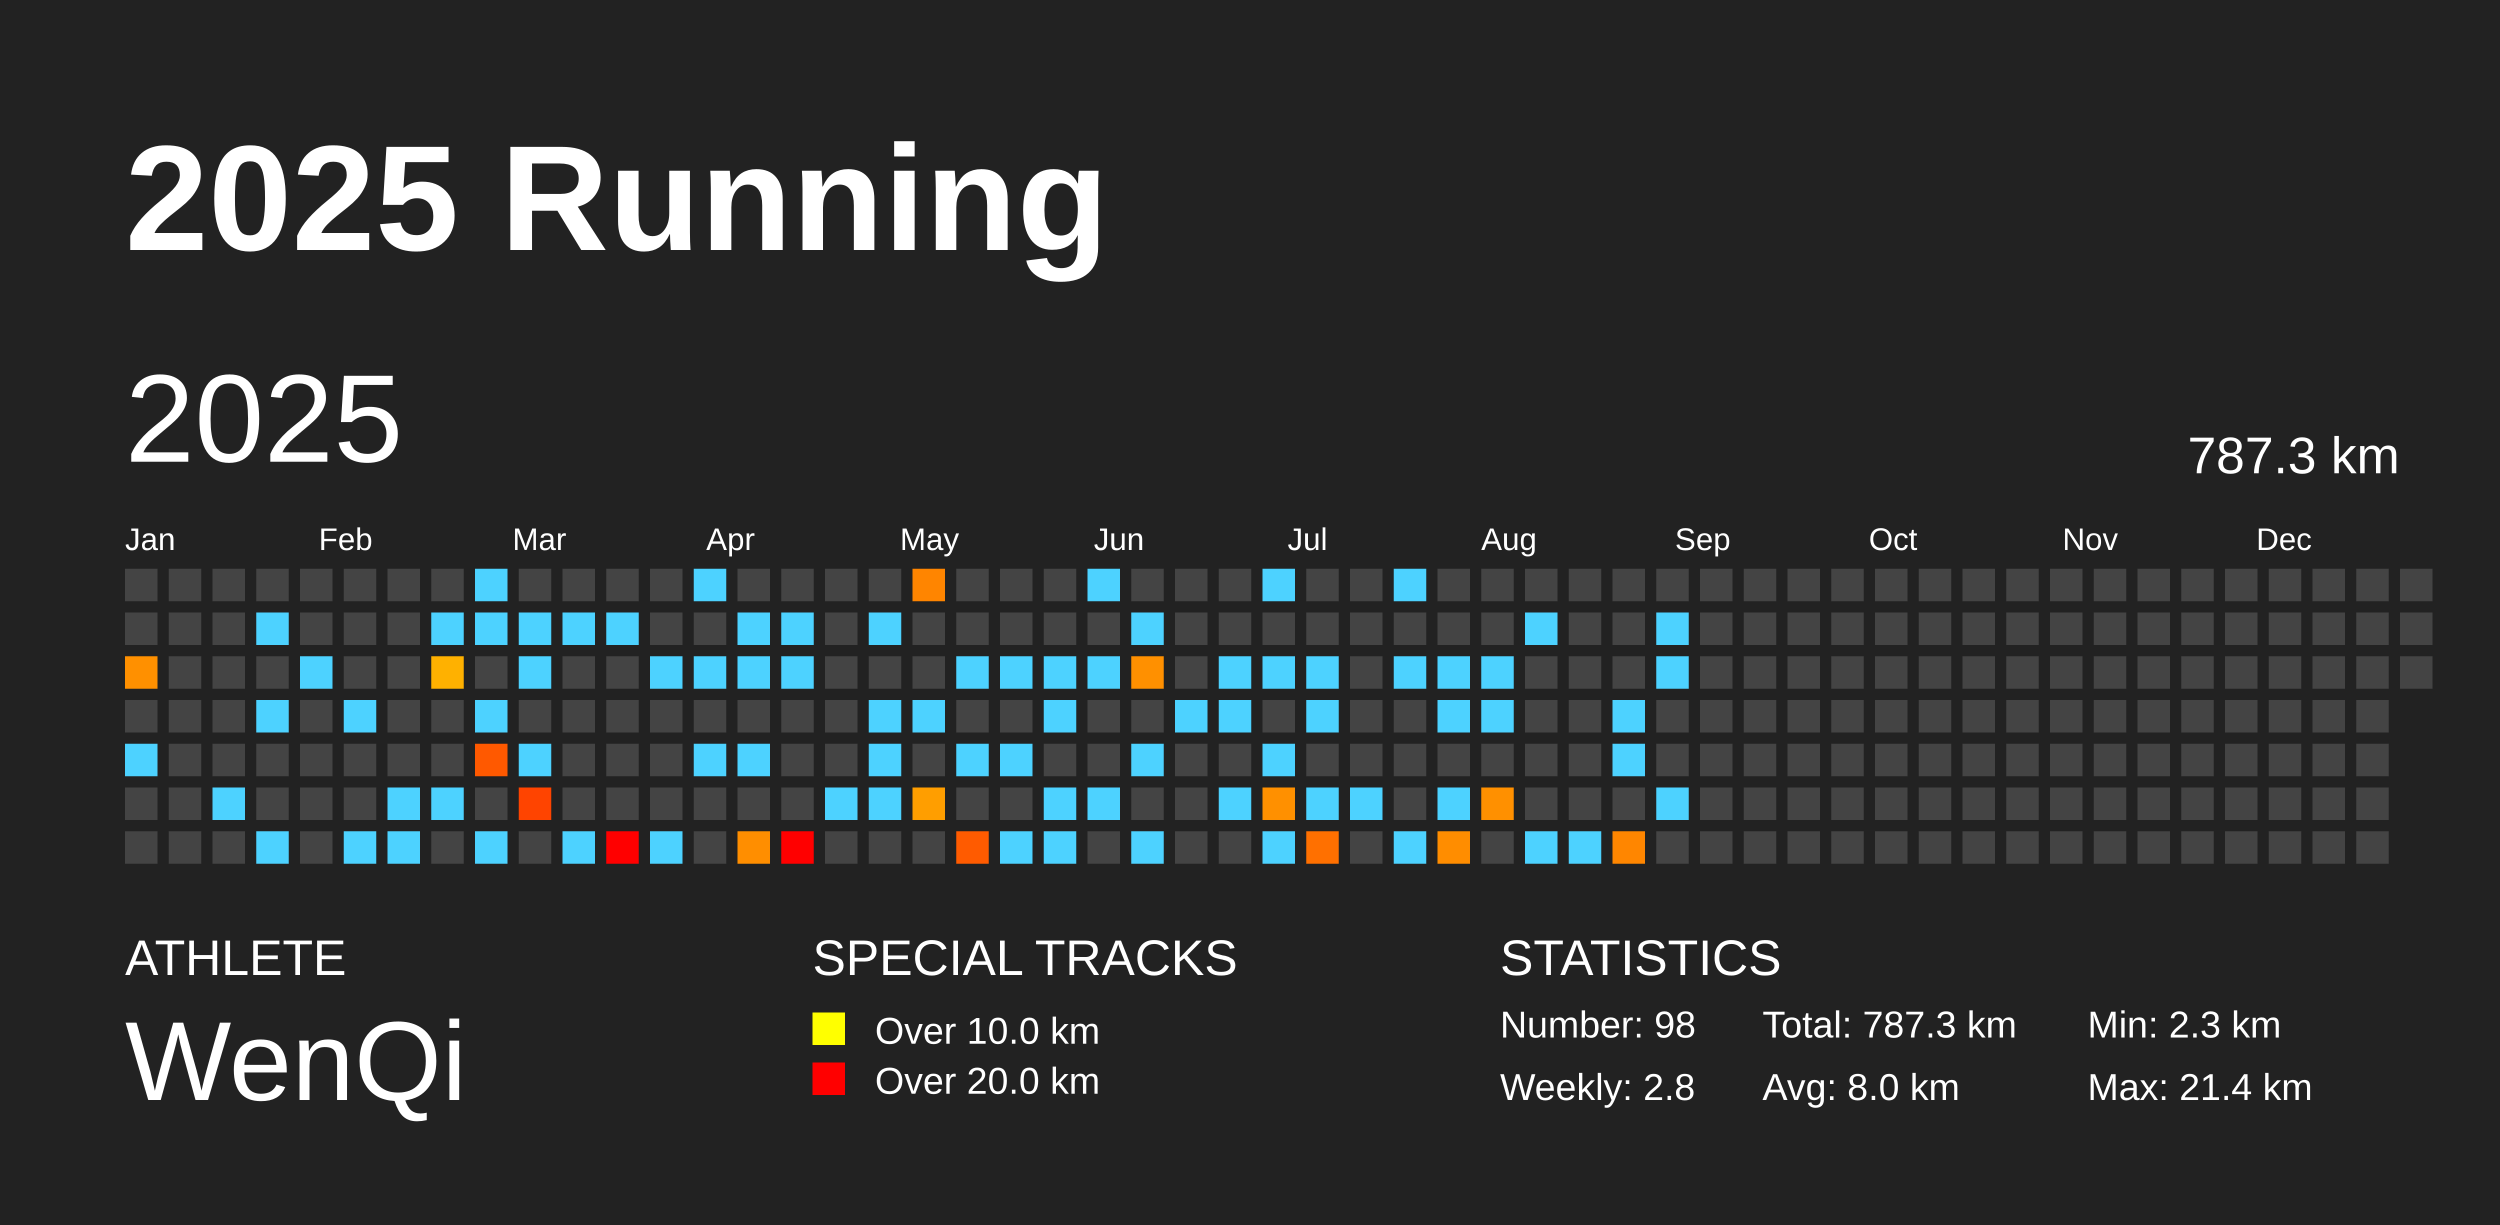
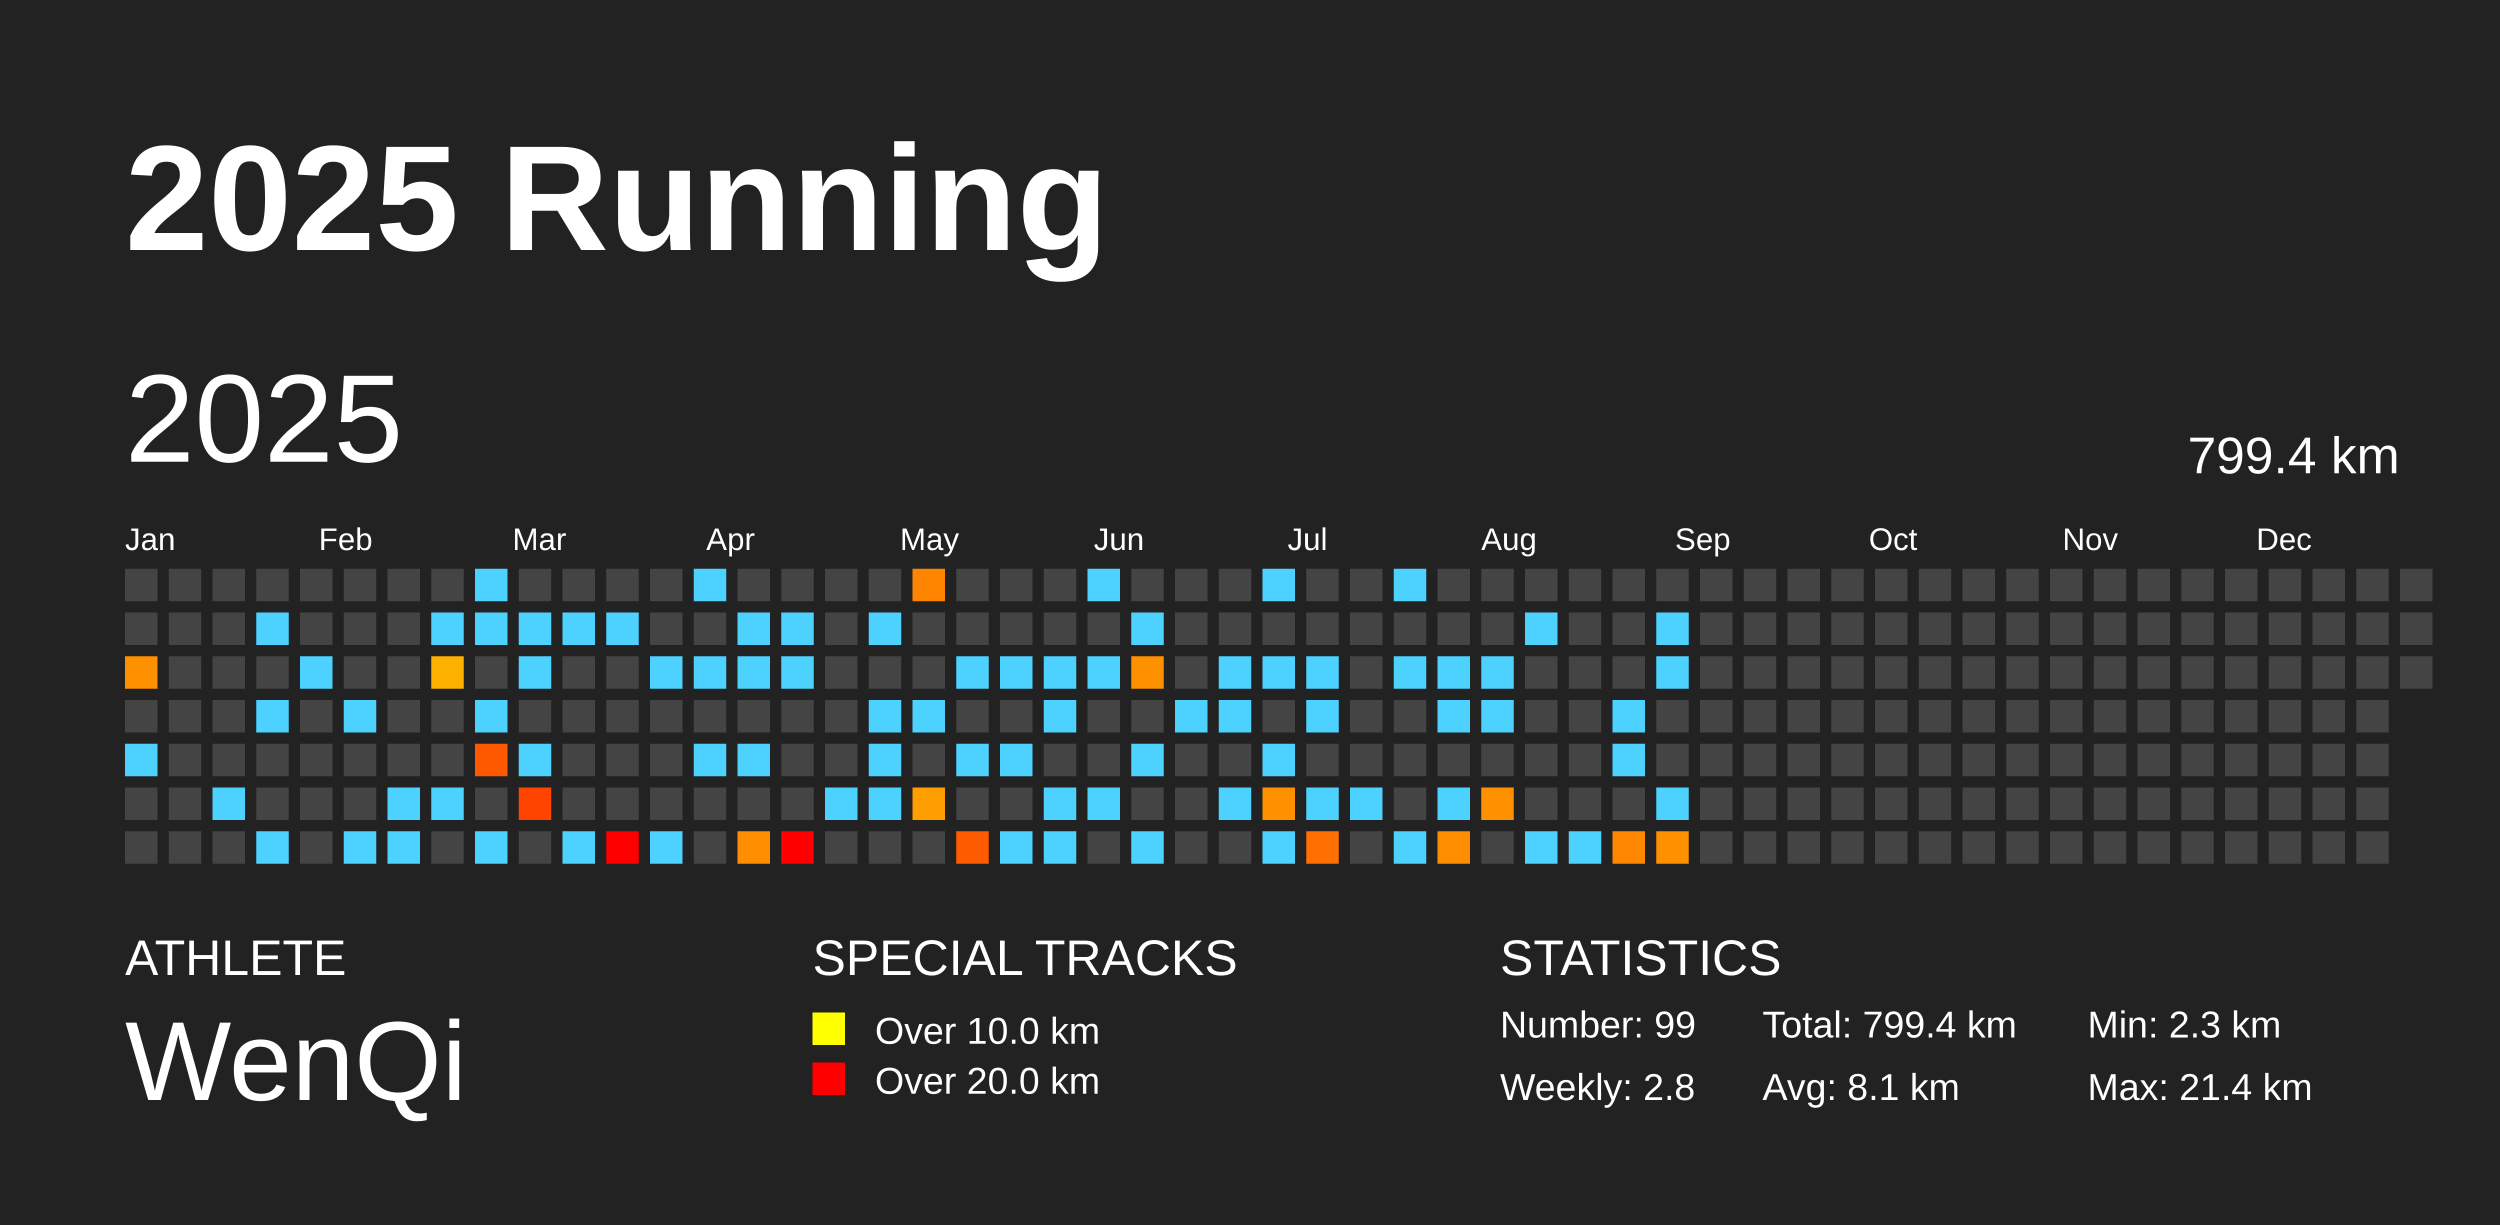
<svg xmlns="http://www.w3.org/2000/svg" baseProfile="full" height="98mm" version="1.1" viewBox="0,0,200,98" width="200mm">
  <defs />
  <rect fill="#222222" height="98" width="200" x="0" y="0" />
  <text fill="#FFFFFF" style="font-size:12px; font-family:Arial; font-weight:bold;" x="10" y="20">2025 Running</text>
  <text fill="#FFFFFF" style="font-size:4px; font-family:Arial" x="10" y="78">ATHLETE</text>
  <text fill="#FFFFFF" style="font-size:9px; font-family:Arial" x="10" y="88">WenQi</text>
  <text fill="#FFFFFF" style="font-size:4px; font-family:Arial" x="65" y="78">SPECIAL TRACKS</text>
  <rect fill="yellow" height="2.6" width="2.6" x="65" y="81" />
  <text fill="#FFFFFF" style="font-size:3px; font-family:Arial" x="70" y="83.5">Over 10.0 km</text>
  <rect fill="red" height="2.6" width="2.6" x="65" y="85" />
  <text fill="#FFFFFF" style="font-size:3px; font-family:Arial" x="70" y="87.5">Over 20.0 km</text>
  <text fill="#FFFFFF" style="font-size:4px; font-family:Arial" x="120" y="78">STATISTICS</text>
-   <text fill="#FFFFFF" style="font-size:3px; font-family:Arial" x="120" y="83">Number: 98</text>
+   <text fill="#FFFFFF" style="font-size:3px; font-family:Arial" x="120" y="83">Number: 99</text>
  <text fill="#FFFFFF" style="font-size:3px; font-family:Arial" x="120" y="88">Weekly: 2.8</text>
-   <text fill="#FFFFFF" style="font-size:3px; font-family:Arial" x="141" y="83">Total: 787.3 km</text>
-   <text fill="#FFFFFF" style="font-size:3px; font-family:Arial" x="141" y="88">Avg: 8.0 km</text>
+   <text fill="#FFFFFF" style="font-size:3px; font-family:Arial" x="141" y="83">Total: 799.4 km</text>
+   <text fill="#FFFFFF" style="font-size:3px; font-family:Arial" x="141" y="88">Avg: 8.1 km</text>
  <text fill="#FFFFFF" style="font-size:3px; font-family:Arial" x="167" y="83">Min: 2.3 km</text>
  <text fill="#FFFFFF" style="font-size:3px; font-family:Arial" x="167" y="88">Max: 21.4 km</text>
  <text dominant-baseline="hanging" fill="#FFFFFF" style="font-size:10.0px; font-family:Arial;" x="10" y="30">2025</text>
-   <text dominant-baseline="hanging" fill="#FFFFFF" style="font-size:4.125px; font-family:Arial;" x="175" y="35">787.3 km</text>
+   <text dominant-baseline="hanging" fill="#FFFFFF" style="font-size:4.125px; font-family:Arial;" x="175" y="35">799.4 km</text>
  <text fill="#FFFFFF" style="font-size:2.5px; font-family:Arial" x="10.0" y="44">Jan</text>
  <text fill="#FFFFFF" style="font-size:2.5px; font-family:Arial" x="25.5" y="44">Feb</text>
  <text fill="#FFFFFF" style="font-size:2.5px; font-family:Arial" x="41.0" y="44">Mar</text>
  <text fill="#FFFFFF" style="font-size:2.5px; font-family:Arial" x="56.5" y="44">Apr</text>
  <text fill="#FFFFFF" style="font-size:2.5px; font-family:Arial" x="72.0" y="44">May</text>
  <text fill="#FFFFFF" style="font-size:2.5px; font-family:Arial" x="87.5" y="44">Jun</text>
  <text fill="#FFFFFF" style="font-size:2.5px; font-family:Arial" x="103.0" y="44">Jul</text>
  <text fill="#FFFFFF" style="font-size:2.5px; font-family:Arial" x="118.5" y="44">Aug</text>
  <text fill="#FFFFFF" style="font-size:2.5px; font-family:Arial" x="134.0" y="44">Sep</text>
  <text fill="#FFFFFF" style="font-size:2.5px; font-family:Arial" x="149.5" y="44">Oct</text>
  <text fill="#FFFFFF" style="font-size:2.5px; font-family:Arial" x="165.0" y="44">Nov</text>
  <text fill="#FFFFFF" style="font-size:2.5px; font-family:Arial" x="180.5" y="44">Dec</text>
  <rect fill="#444444" height="2.6" width="2.6" x="10.0" y="45.5" />
  <rect fill="#444444" height="2.6" width="2.6" x="10.0" y="49.0" />
  <rect fill="#ff9000" height="2.6" width="2.6" x="10.0" y="52.5" />
  <rect fill="#444444" height="2.6" width="2.6" x="10.0" y="56.0" />
  <rect fill="#4dd2ff" height="2.6" width="2.6" x="10.0" y="59.5" />
  <rect fill="#444444" height="2.6" width="2.6" x="10.0" y="63.0" />
  <rect fill="#444444" height="2.6" width="2.6" x="10.0" y="66.5" />
  <rect fill="#444444" height="2.6" width="2.6" x="13.5" y="45.5" />
  <rect fill="#444444" height="2.6" width="2.6" x="13.5" y="49.0" />
  <rect fill="#444444" height="2.6" width="2.6" x="13.5" y="52.5" />
  <rect fill="#444444" height="2.6" width="2.6" x="13.5" y="56.0" />
  <rect fill="#444444" height="2.6" width="2.6" x="13.5" y="59.5" />
  <rect fill="#444444" height="2.6" width="2.6" x="13.5" y="63.0" />
  <rect fill="#444444" height="2.6" width="2.6" x="13.5" y="66.5" />
  <rect fill="#444444" height="2.6" width="2.6" x="17.0" y="45.5" />
  <rect fill="#444444" height="2.6" width="2.6" x="17.0" y="49.0" />
  <rect fill="#444444" height="2.6" width="2.6" x="17.0" y="52.5" />
  <rect fill="#444444" height="2.6" width="2.6" x="17.0" y="56.0" />
  <rect fill="#444444" height="2.6" width="2.6" x="17.0" y="59.5" />
  <rect fill="#4dd2ff" height="2.6" width="2.6" x="17.0" y="63.0" />
  <rect fill="#444444" height="2.6" width="2.6" x="17.0" y="66.5" />
  <rect fill="#444444" height="2.6" width="2.6" x="20.5" y="45.5" />
  <rect fill="#4dd2ff" height="2.6" width="2.6" x="20.5" y="49.0" />
  <rect fill="#444444" height="2.6" width="2.6" x="20.5" y="52.5" />
  <rect fill="#4dd2ff" height="2.6" width="2.6" x="20.5" y="56.0" />
  <rect fill="#444444" height="2.6" width="2.6" x="20.5" y="59.5" />
  <rect fill="#444444" height="2.6" width="2.6" x="20.5" y="63.0" />
  <rect fill="#4dd2ff" height="2.6" width="2.6" x="20.5" y="66.5" />
  <rect fill="#444444" height="2.6" width="2.6" x="24.0" y="45.5" />
  <rect fill="#444444" height="2.6" width="2.6" x="24.0" y="49.0" />
  <rect fill="#4dd2ff" height="2.6" width="2.6" x="24.0" y="52.5" />
  <rect fill="#444444" height="2.6" width="2.6" x="24.0" y="56.0" />
  <rect fill="#444444" height="2.6" width="2.6" x="24.0" y="59.5" />
  <rect fill="#444444" height="2.6" width="2.6" x="24.0" y="63.0" />
  <rect fill="#444444" height="2.6" width="2.6" x="24.0" y="66.5" />
  <rect fill="#444444" height="2.6" width="2.6" x="27.5" y="45.5" />
  <rect fill="#444444" height="2.6" width="2.6" x="27.5" y="49.0" />
  <rect fill="#444444" height="2.6" width="2.6" x="27.5" y="52.5" />
  <rect fill="#4dd2ff" height="2.6" width="2.6" x="27.5" y="56.0" />
  <rect fill="#444444" height="2.6" width="2.6" x="27.5" y="59.5" />
  <rect fill="#444444" height="2.6" width="2.6" x="27.5" y="63.0" />
  <rect fill="#4dd2ff" height="2.6" width="2.6" x="27.5" y="66.5" />
  <rect fill="#444444" height="2.6" width="2.6" x="31.0" y="45.5" />
  <rect fill="#444444" height="2.6" width="2.6" x="31.0" y="49.0" />
  <rect fill="#444444" height="2.6" width="2.6" x="31.0" y="52.5" />
  <rect fill="#444444" height="2.6" width="2.6" x="31.0" y="56.0" />
  <rect fill="#444444" height="2.6" width="2.6" x="31.0" y="59.5" />
  <rect fill="#4dd2ff" height="2.6" width="2.6" x="31.0" y="63.0" />
  <rect fill="#4dd2ff" height="2.6" width="2.6" x="31.0" y="66.5" />
  <rect fill="#444444" height="2.6" width="2.6" x="34.5" y="45.5" />
  <rect fill="#4dd2ff" height="2.6" width="2.6" x="34.5" y="49.0" />
  <rect fill="#ffb100" height="2.6" width="2.6" x="34.5" y="52.5" />
  <rect fill="#444444" height="2.6" width="2.6" x="34.5" y="56.0" />
  <rect fill="#444444" height="2.6" width="2.6" x="34.5" y="59.5" />
  <rect fill="#4dd2ff" height="2.6" width="2.6" x="34.5" y="63.0" />
  <rect fill="#444444" height="2.6" width="2.6" x="34.5" y="66.5" />
  <rect fill="#4dd2ff" height="2.6" width="2.6" x="38.0" y="45.5" />
  <rect fill="#4dd2ff" height="2.6" width="2.6" x="38.0" y="49.0" />
  <rect fill="#444444" height="2.6" width="2.6" x="38.0" y="52.5" />
  <rect fill="#4dd2ff" height="2.6" width="2.6" x="38.0" y="56.0" />
  <rect fill="#ff5900" height="2.6" width="2.6" x="38.0" y="59.5" />
  <rect fill="#444444" height="2.6" width="2.6" x="38.0" y="63.0" />
  <rect fill="#4dd2ff" height="2.6" width="2.6" x="38.0" y="66.5" />
  <rect fill="#444444" height="2.6" width="2.6" x="41.5" y="45.5" />
  <rect fill="#4dd2ff" height="2.6" width="2.6" x="41.5" y="49.0" />
  <rect fill="#4dd2ff" height="2.6" width="2.6" x="41.5" y="52.5" />
  <rect fill="#444444" height="2.6" width="2.6" x="41.5" y="56.0" />
  <rect fill="#4dd2ff" height="2.6" width="2.6" x="41.5" y="59.5" />
  <rect fill="#ff4400" height="2.6" width="2.6" x="41.5" y="63.0" />
  <rect fill="#444444" height="2.6" width="2.6" x="41.5" y="66.5" />
  <rect fill="#444444" height="2.6" width="2.6" x="45.0" y="45.5" />
  <rect fill="#4dd2ff" height="2.6" width="2.6" x="45.0" y="49.0" />
  <rect fill="#444444" height="2.6" width="2.6" x="45.0" y="52.5" />
  <rect fill="#444444" height="2.6" width="2.6" x="45.0" y="56.0" />
  <rect fill="#444444" height="2.6" width="2.6" x="45.0" y="59.5" />
  <rect fill="#444444" height="2.6" width="2.6" x="45.0" y="63.0" />
  <rect fill="#4dd2ff" height="2.6" width="2.6" x="45.0" y="66.5" />
  <rect fill="#444444" height="2.6" width="2.6" x="48.5" y="45.5" />
  <rect fill="#4dd2ff" height="2.6" width="2.6" x="48.5" y="49.0" />
  <rect fill="#444444" height="2.6" width="2.6" x="48.5" y="52.5" />
  <rect fill="#444444" height="2.6" width="2.6" x="48.5" y="56.0" />
  <rect fill="#444444" height="2.6" width="2.6" x="48.5" y="59.5" />
  <rect fill="#444444" height="2.6" width="2.6" x="48.5" y="63.0" />
  <rect fill="red" height="2.6" width="2.6" x="48.5" y="66.5" />
  <rect fill="#444444" height="2.6" width="2.6" x="52.0" y="45.5" />
  <rect fill="#444444" height="2.6" width="2.6" x="52.0" y="49.0" />
  <rect fill="#4dd2ff" height="2.6" width="2.6" x="52.0" y="52.5" />
  <rect fill="#444444" height="2.6" width="2.6" x="52.0" y="56.0" />
  <rect fill="#444444" height="2.6" width="2.6" x="52.0" y="59.5" />
  <rect fill="#444444" height="2.6" width="2.6" x="52.0" y="63.0" />
  <rect fill="#4dd2ff" height="2.6" width="2.6" x="52.0" y="66.5" />
  <rect fill="#4dd2ff" height="2.6" width="2.6" x="55.5" y="45.5" />
  <rect fill="#444444" height="2.6" width="2.6" x="55.5" y="49.0" />
  <rect fill="#4dd2ff" height="2.6" width="2.6" x="55.5" y="52.5" />
  <rect fill="#444444" height="2.6" width="2.6" x="55.5" y="56.0" />
  <rect fill="#4dd2ff" height="2.6" width="2.6" x="55.5" y="59.5" />
  <rect fill="#444444" height="2.6" width="2.6" x="55.5" y="63.0" />
  <rect fill="#444444" height="2.6" width="2.6" x="55.5" y="66.5" />
  <rect fill="#444444" height="2.6" width="2.6" x="59.0" y="45.5" />
  <rect fill="#4dd2ff" height="2.6" width="2.6" x="59.0" y="49.0" />
  <rect fill="#4dd2ff" height="2.6" width="2.6" x="59.0" y="52.5" />
  <rect fill="#444444" height="2.6" width="2.6" x="59.0" y="56.0" />
  <rect fill="#4dd2ff" height="2.6" width="2.6" x="59.0" y="59.5" />
  <rect fill="#444444" height="2.6" width="2.6" x="59.0" y="63.0" />
  <rect fill="#ff8e00" height="2.6" width="2.6" x="59.0" y="66.5" />
  <rect fill="#444444" height="2.6" width="2.6" x="62.5" y="45.5" />
  <rect fill="#4dd2ff" height="2.6" width="2.6" x="62.5" y="49.0" />
  <rect fill="#4dd2ff" height="2.6" width="2.6" x="62.5" y="52.5" />
  <rect fill="#444444" height="2.6" width="2.6" x="62.5" y="56.0" />
  <rect fill="#444444" height="2.6" width="2.6" x="62.5" y="59.5" />
  <rect fill="#444444" height="2.6" width="2.6" x="62.5" y="63.0" />
  <rect fill="red" height="2.6" width="2.6" x="62.5" y="66.5" />
  <rect fill="#444444" height="2.6" width="2.6" x="66.0" y="45.5" />
  <rect fill="#444444" height="2.6" width="2.6" x="66.0" y="49.0" />
  <rect fill="#444444" height="2.6" width="2.6" x="66.0" y="52.5" />
  <rect fill="#444444" height="2.6" width="2.6" x="66.0" y="56.0" />
  <rect fill="#444444" height="2.6" width="2.6" x="66.0" y="59.5" />
  <rect fill="#4dd2ff" height="2.6" width="2.6" x="66.0" y="63.0" />
  <rect fill="#444444" height="2.6" width="2.6" x="66.0" y="66.5" />
  <rect fill="#444444" height="2.6" width="2.6" x="69.5" y="45.5" />
  <rect fill="#4dd2ff" height="2.6" width="2.6" x="69.5" y="49.0" />
  <rect fill="#444444" height="2.6" width="2.6" x="69.5" y="52.5" />
  <rect fill="#4dd2ff" height="2.6" width="2.6" x="69.5" y="56.0" />
  <rect fill="#4dd2ff" height="2.6" width="2.6" x="69.5" y="59.5" />
  <rect fill="#4dd2ff" height="2.6" width="2.6" x="69.5" y="63.0" />
  <rect fill="#444444" height="2.6" width="2.6" x="69.5" y="66.5" />
  <rect fill="#ff8500" height="2.6" width="2.6" x="73.0" y="45.5" />
  <rect fill="#444444" height="2.6" width="2.6" x="73.0" y="49.0" />
  <rect fill="#444444" height="2.6" width="2.6" x="73.0" y="52.5" />
  <rect fill="#4dd2ff" height="2.6" width="2.6" x="73.0" y="56.0" />
  <rect fill="#444444" height="2.6" width="2.6" x="73.0" y="59.5" />
  <rect fill="#ff9e00" height="2.6" width="2.6" x="73.0" y="63.0" />
  <rect fill="#444444" height="2.6" width="2.6" x="73.0" y="66.5" />
  <rect fill="#444444" height="2.6" width="2.6" x="76.5" y="45.5" />
  <rect fill="#444444" height="2.6" width="2.6" x="76.5" y="49.0" />
  <rect fill="#4dd2ff" height="2.6" width="2.6" x="76.5" y="52.5" />
  <rect fill="#444444" height="2.6" width="2.6" x="76.5" y="56.0" />
  <rect fill="#4dd2ff" height="2.6" width="2.6" x="76.5" y="59.5" />
  <rect fill="#444444" height="2.6" width="2.6" x="76.5" y="63.0" />
  <rect fill="#ff5b00" height="2.6" width="2.6" x="76.5" y="66.5" />
  <rect fill="#444444" height="2.6" width="2.6" x="80.0" y="45.5" />
  <rect fill="#444444" height="2.6" width="2.6" x="80.0" y="49.0" />
  <rect fill="#4dd2ff" height="2.6" width="2.6" x="80.0" y="52.5" />
  <rect fill="#444444" height="2.6" width="2.6" x="80.0" y="56.0" />
  <rect fill="#4dd2ff" height="2.6" width="2.6" x="80.0" y="59.5" />
  <rect fill="#444444" height="2.6" width="2.6" x="80.0" y="63.0" />
  <rect fill="#4dd2ff" height="2.6" width="2.6" x="80.0" y="66.5" />
  <rect fill="#444444" height="2.6" width="2.6" x="83.5" y="45.5" />
  <rect fill="#444444" height="2.6" width="2.6" x="83.5" y="49.0" />
  <rect fill="#4dd2ff" height="2.6" width="2.6" x="83.5" y="52.5" />
  <rect fill="#4dd2ff" height="2.6" width="2.6" x="83.5" y="56.0" />
  <rect fill="#444444" height="2.6" width="2.6" x="83.5" y="59.5" />
  <rect fill="#4dd2ff" height="2.6" width="2.6" x="83.5" y="63.0" />
  <rect fill="#4dd2ff" height="2.6" width="2.6" x="83.5" y="66.5" />
  <rect fill="#4dd2ff" height="2.6" width="2.6" x="87.0" y="45.5" />
  <rect fill="#444444" height="2.6" width="2.6" x="87.0" y="49.0" />
  <rect fill="#4dd2ff" height="2.6" width="2.6" x="87.0" y="52.5" />
  <rect fill="#444444" height="2.6" width="2.6" x="87.0" y="56.0" />
  <rect fill="#444444" height="2.6" width="2.6" x="87.0" y="59.5" />
  <rect fill="#4dd2ff" height="2.6" width="2.6" x="87.0" y="63.0" />
  <rect fill="#444444" height="2.6" width="2.6" x="87.0" y="66.5" />
  <rect fill="#444444" height="2.6" width="2.6" x="90.5" y="45.5" />
  <rect fill="#4dd2ff" height="2.6" width="2.6" x="90.5" y="49.0" />
  <rect fill="#ff9000" height="2.6" width="2.6" x="90.5" y="52.5" />
  <rect fill="#444444" height="2.6" width="2.6" x="90.5" y="56.0" />
  <rect fill="#4dd2ff" height="2.6" width="2.6" x="90.5" y="59.5" />
  <rect fill="#444444" height="2.6" width="2.6" x="90.5" y="63.0" />
  <rect fill="#4dd2ff" height="2.6" width="2.6" x="90.5" y="66.5" />
  <rect fill="#444444" height="2.6" width="2.6" x="94.0" y="45.5" />
  <rect fill="#444444" height="2.6" width="2.6" x="94.0" y="49.0" />
  <rect fill="#444444" height="2.6" width="2.6" x="94.0" y="52.5" />
  <rect fill="#4dd2ff" height="2.6" width="2.6" x="94.0" y="56.0" />
  <rect fill="#444444" height="2.6" width="2.6" x="94.0" y="59.5" />
  <rect fill="#444444" height="2.6" width="2.6" x="94.0" y="63.0" />
  <rect fill="#444444" height="2.6" width="2.6" x="94.0" y="66.5" />
  <rect fill="#444444" height="2.6" width="2.6" x="97.5" y="45.5" />
  <rect fill="#444444" height="2.6" width="2.6" x="97.5" y="49.0" />
  <rect fill="#4dd2ff" height="2.6" width="2.6" x="97.5" y="52.5" />
  <rect fill="#4dd2ff" height="2.6" width="2.6" x="97.5" y="56.0" />
  <rect fill="#444444" height="2.6" width="2.6" x="97.5" y="59.5" />
  <rect fill="#4dd2ff" height="2.6" width="2.6" x="97.5" y="63.0" />
  <rect fill="#444444" height="2.6" width="2.6" x="97.5" y="66.5" />
  <rect fill="#4dd2ff" height="2.6" width="2.6" x="101.0" y="45.5" />
  <rect fill="#444444" height="2.6" width="2.6" x="101.0" y="49.0" />
  <rect fill="#4dd2ff" height="2.6" width="2.6" x="101.0" y="52.5" />
  <rect fill="#444444" height="2.6" width="2.6" x="101.0" y="56.0" />
  <rect fill="#4dd2ff" height="2.6" width="2.6" x="101.0" y="59.5" />
  <rect fill="#ff9000" height="2.6" width="2.6" x="101.0" y="63.0" />
  <rect fill="#4dd2ff" height="2.6" width="2.6" x="101.0" y="66.5" />
  <rect fill="#444444" height="2.6" width="2.6" x="104.5" y="45.5" />
  <rect fill="#444444" height="2.6" width="2.6" x="104.5" y="49.0" />
  <rect fill="#4dd2ff" height="2.6" width="2.6" x="104.5" y="52.5" />
  <rect fill="#4dd2ff" height="2.6" width="2.6" x="104.5" y="56.0" />
  <rect fill="#444444" height="2.6" width="2.6" x="104.5" y="59.5" />
  <rect fill="#4dd2ff" height="2.6" width="2.6" x="104.5" y="63.0" />
  <rect fill="#ff7000" height="2.6" width="2.6" x="104.5" y="66.5" />
  <rect fill="#444444" height="2.6" width="2.6" x="108.0" y="45.5" />
  <rect fill="#444444" height="2.6" width="2.6" x="108.0" y="49.0" />
  <rect fill="#444444" height="2.6" width="2.6" x="108.0" y="52.5" />
  <rect fill="#444444" height="2.6" width="2.6" x="108.0" y="56.0" />
  <rect fill="#444444" height="2.6" width="2.6" x="108.0" y="59.5" />
  <rect fill="#4dd2ff" height="2.6" width="2.6" x="108.0" y="63.0" />
  <rect fill="#444444" height="2.6" width="2.6" x="108.0" y="66.5" />
  <rect fill="#4dd2ff" height="2.6" width="2.6" x="111.5" y="45.5" />
  <rect fill="#444444" height="2.6" width="2.6" x="111.5" y="49.0" />
  <rect fill="#4dd2ff" height="2.6" width="2.6" x="111.5" y="52.5" />
  <rect fill="#444444" height="2.6" width="2.6" x="111.5" y="56.0" />
  <rect fill="#444444" height="2.6" width="2.6" x="111.5" y="59.5" />
  <rect fill="#444444" height="2.6" width="2.6" x="111.5" y="63.0" />
  <rect fill="#4dd2ff" height="2.6" width="2.6" x="111.5" y="66.5" />
  <rect fill="#444444" height="2.6" width="2.6" x="115.0" y="45.5" />
  <rect fill="#444444" height="2.6" width="2.6" x="115.0" y="49.0" />
  <rect fill="#4dd2ff" height="2.6" width="2.6" x="115.0" y="52.5" />
  <rect fill="#4dd2ff" height="2.6" width="2.6" x="115.0" y="56.0" />
  <rect fill="#444444" height="2.6" width="2.6" x="115.0" y="59.5" />
  <rect fill="#4dd2ff" height="2.6" width="2.6" x="115.0" y="63.0" />
  <rect fill="#ff8d00" height="2.6" width="2.6" x="115.0" y="66.5" />
  <rect fill="#444444" height="2.6" width="2.6" x="118.5" y="45.5" />
  <rect fill="#444444" height="2.6" width="2.6" x="118.5" y="49.0" />
  <rect fill="#4dd2ff" height="2.6" width="2.6" x="118.5" y="52.5" />
  <rect fill="#4dd2ff" height="2.6" width="2.6" x="118.5" y="56.0" />
  <rect fill="#444444" height="2.6" width="2.6" x="118.5" y="59.5" />
  <rect fill="#ff9000" height="2.6" width="2.6" x="118.5" y="63.0" />
  <rect fill="#444444" height="2.6" width="2.6" x="118.5" y="66.5" />
  <rect fill="#444444" height="2.6" width="2.6" x="122.0" y="45.5" />
  <rect fill="#4dd2ff" height="2.6" width="2.6" x="122.0" y="49.0" />
  <rect fill="#444444" height="2.6" width="2.6" x="122.0" y="52.5" />
  <rect fill="#444444" height="2.6" width="2.6" x="122.0" y="56.0" />
  <rect fill="#444444" height="2.6" width="2.6" x="122.0" y="59.5" />
  <rect fill="#444444" height="2.6" width="2.6" x="122.0" y="63.0" />
  <rect fill="#4dd2ff" height="2.6" width="2.6" x="122.0" y="66.5" />
  <rect fill="#444444" height="2.6" width="2.6" x="125.5" y="45.5" />
  <rect fill="#444444" height="2.6" width="2.6" x="125.5" y="49.0" />
  <rect fill="#444444" height="2.6" width="2.6" x="125.5" y="52.5" />
  <rect fill="#444444" height="2.6" width="2.6" x="125.5" y="56.0" />
  <rect fill="#444444" height="2.6" width="2.6" x="125.5" y="59.5" />
  <rect fill="#444444" height="2.6" width="2.6" x="125.5" y="63.0" />
  <rect fill="#4dd2ff" height="2.6" width="2.6" x="125.5" y="66.5" />
  <rect fill="#444444" height="2.6" width="2.6" x="129.0" y="45.5" />
  <rect fill="#444444" height="2.6" width="2.6" x="129.0" y="49.0" />
  <rect fill="#444444" height="2.6" width="2.6" x="129.0" y="52.5" />
  <rect fill="#4dd2ff" height="2.6" width="2.6" x="129.0" y="56.0" />
  <rect fill="#4dd2ff" height="2.6" width="2.6" x="129.0" y="59.5" />
  <rect fill="#444444" height="2.6" width="2.6" x="129.0" y="63.0" />
  <rect fill="#ff8600" height="2.6" width="2.6" x="129.0" y="66.5" />
  <rect fill="#444444" height="2.6" width="2.6" x="132.5" y="45.5" />
  <rect fill="#4dd2ff" height="2.6" width="2.6" x="132.5" y="49.0" />
  <rect fill="#4dd2ff" height="2.6" width="2.6" x="132.5" y="52.5" />
  <rect fill="#444444" height="2.6" width="2.6" x="132.5" y="56.0" />
  <rect fill="#444444" height="2.6" width="2.6" x="132.5" y="59.5" />
  <rect fill="#4dd2ff" height="2.6" width="2.6" x="132.5" y="63.0" />
-   <rect fill="#444444" height="2.6" width="2.6" x="132.5" y="66.5" />
+   <rect fill="#ff9100" height="2.6" width="2.6" x="132.5" y="66.5" />
  <rect fill="#444444" height="2.6" width="2.6" x="136.0" y="45.5" />
  <rect fill="#444444" height="2.6" width="2.6" x="136.0" y="49.0" />
  <rect fill="#444444" height="2.6" width="2.6" x="136.0" y="52.5" />
  <rect fill="#444444" height="2.6" width="2.6" x="136.0" y="56.0" />
  <rect fill="#444444" height="2.6" width="2.6" x="136.0" y="59.5" />
  <rect fill="#444444" height="2.6" width="2.6" x="136.0" y="63.0" />
  <rect fill="#444444" height="2.6" width="2.6" x="136.0" y="66.5" />
  <rect fill="#444444" height="2.6" width="2.6" x="139.5" y="45.5" />
  <rect fill="#444444" height="2.6" width="2.6" x="139.5" y="49.0" />
  <rect fill="#444444" height="2.6" width="2.6" x="139.5" y="52.5" />
  <rect fill="#444444" height="2.6" width="2.6" x="139.5" y="56.0" />
  <rect fill="#444444" height="2.6" width="2.6" x="139.5" y="59.5" />
  <rect fill="#444444" height="2.6" width="2.6" x="139.5" y="63.0" />
  <rect fill="#444444" height="2.6" width="2.6" x="139.5" y="66.5" />
  <rect fill="#444444" height="2.6" width="2.6" x="143.0" y="45.5" />
  <rect fill="#444444" height="2.6" width="2.6" x="143.0" y="49.0" />
  <rect fill="#444444" height="2.6" width="2.6" x="143.0" y="52.5" />
  <rect fill="#444444" height="2.6" width="2.6" x="143.0" y="56.0" />
  <rect fill="#444444" height="2.6" width="2.6" x="143.0" y="59.5" />
  <rect fill="#444444" height="2.6" width="2.6" x="143.0" y="63.0" />
  <rect fill="#444444" height="2.6" width="2.6" x="143.0" y="66.5" />
  <rect fill="#444444" height="2.6" width="2.6" x="146.5" y="45.5" />
  <rect fill="#444444" height="2.6" width="2.6" x="146.5" y="49.0" />
  <rect fill="#444444" height="2.6" width="2.6" x="146.5" y="52.5" />
  <rect fill="#444444" height="2.6" width="2.6" x="146.5" y="56.0" />
  <rect fill="#444444" height="2.6" width="2.6" x="146.5" y="59.5" />
  <rect fill="#444444" height="2.6" width="2.6" x="146.5" y="63.0" />
  <rect fill="#444444" height="2.6" width="2.6" x="146.5" y="66.5" />
  <rect fill="#444444" height="2.6" width="2.6" x="150.0" y="45.5" />
  <rect fill="#444444" height="2.6" width="2.6" x="150.0" y="49.0" />
  <rect fill="#444444" height="2.6" width="2.6" x="150.0" y="52.5" />
  <rect fill="#444444" height="2.6" width="2.6" x="150.0" y="56.0" />
  <rect fill="#444444" height="2.6" width="2.6" x="150.0" y="59.5" />
  <rect fill="#444444" height="2.6" width="2.6" x="150.0" y="63.0" />
  <rect fill="#444444" height="2.6" width="2.6" x="150.0" y="66.5" />
  <rect fill="#444444" height="2.6" width="2.6" x="153.5" y="45.5" />
  <rect fill="#444444" height="2.6" width="2.6" x="153.5" y="49.0" />
  <rect fill="#444444" height="2.6" width="2.6" x="153.5" y="52.5" />
  <rect fill="#444444" height="2.6" width="2.6" x="153.5" y="56.0" />
  <rect fill="#444444" height="2.6" width="2.6" x="153.5" y="59.5" />
  <rect fill="#444444" height="2.6" width="2.6" x="153.5" y="63.0" />
  <rect fill="#444444" height="2.6" width="2.6" x="153.5" y="66.5" />
  <rect fill="#444444" height="2.6" width="2.6" x="157.0" y="45.5" />
  <rect fill="#444444" height="2.6" width="2.6" x="157.0" y="49.0" />
  <rect fill="#444444" height="2.6" width="2.6" x="157.0" y="52.5" />
  <rect fill="#444444" height="2.6" width="2.6" x="157.0" y="56.0" />
  <rect fill="#444444" height="2.6" width="2.6" x="157.0" y="59.5" />
  <rect fill="#444444" height="2.6" width="2.6" x="157.0" y="63.0" />
  <rect fill="#444444" height="2.6" width="2.6" x="157.0" y="66.5" />
  <rect fill="#444444" height="2.6" width="2.6" x="160.5" y="45.5" />
  <rect fill="#444444" height="2.6" width="2.6" x="160.5" y="49.0" />
  <rect fill="#444444" height="2.6" width="2.6" x="160.5" y="52.5" />
  <rect fill="#444444" height="2.6" width="2.6" x="160.5" y="56.0" />
  <rect fill="#444444" height="2.6" width="2.6" x="160.5" y="59.5" />
  <rect fill="#444444" height="2.6" width="2.6" x="160.5" y="63.0" />
  <rect fill="#444444" height="2.6" width="2.6" x="160.5" y="66.5" />
  <rect fill="#444444" height="2.6" width="2.6" x="164.0" y="45.5" />
  <rect fill="#444444" height="2.6" width="2.6" x="164.0" y="49.0" />
  <rect fill="#444444" height="2.6" width="2.6" x="164.0" y="52.5" />
  <rect fill="#444444" height="2.6" width="2.6" x="164.0" y="56.0" />
  <rect fill="#444444" height="2.6" width="2.6" x="164.0" y="59.5" />
  <rect fill="#444444" height="2.6" width="2.6" x="164.0" y="63.0" />
  <rect fill="#444444" height="2.6" width="2.6" x="164.0" y="66.5" />
  <rect fill="#444444" height="2.6" width="2.6" x="167.5" y="45.5" />
  <rect fill="#444444" height="2.6" width="2.6" x="167.5" y="49.0" />
  <rect fill="#444444" height="2.6" width="2.6" x="167.5" y="52.5" />
  <rect fill="#444444" height="2.6" width="2.6" x="167.5" y="56.0" />
  <rect fill="#444444" height="2.6" width="2.6" x="167.5" y="59.5" />
  <rect fill="#444444" height="2.6" width="2.6" x="167.5" y="63.0" />
  <rect fill="#444444" height="2.6" width="2.6" x="167.5" y="66.5" />
  <rect fill="#444444" height="2.6" width="2.6" x="171.0" y="45.5" />
  <rect fill="#444444" height="2.6" width="2.6" x="171.0" y="49.0" />
  <rect fill="#444444" height="2.6" width="2.6" x="171.0" y="52.5" />
  <rect fill="#444444" height="2.6" width="2.6" x="171.0" y="56.0" />
  <rect fill="#444444" height="2.6" width="2.6" x="171.0" y="59.5" />
  <rect fill="#444444" height="2.6" width="2.6" x="171.0" y="63.0" />
  <rect fill="#444444" height="2.6" width="2.6" x="171.0" y="66.5" />
  <rect fill="#444444" height="2.6" width="2.6" x="174.5" y="45.5" />
  <rect fill="#444444" height="2.6" width="2.6" x="174.5" y="49.0" />
  <rect fill="#444444" height="2.6" width="2.6" x="174.5" y="52.5" />
  <rect fill="#444444" height="2.6" width="2.6" x="174.5" y="56.0" />
  <rect fill="#444444" height="2.6" width="2.6" x="174.5" y="59.5" />
  <rect fill="#444444" height="2.6" width="2.6" x="174.5" y="63.0" />
  <rect fill="#444444" height="2.6" width="2.6" x="174.5" y="66.5" />
  <rect fill="#444444" height="2.6" width="2.6" x="178.0" y="45.5" />
  <rect fill="#444444" height="2.6" width="2.6" x="178.0" y="49.0" />
  <rect fill="#444444" height="2.6" width="2.6" x="178.0" y="52.5" />
  <rect fill="#444444" height="2.6" width="2.6" x="178.0" y="56.0" />
  <rect fill="#444444" height="2.6" width="2.6" x="178.0" y="59.5" />
  <rect fill="#444444" height="2.6" width="2.6" x="178.0" y="63.0" />
  <rect fill="#444444" height="2.6" width="2.6" x="178.0" y="66.5" />
  <rect fill="#444444" height="2.6" width="2.6" x="181.5" y="45.5" />
  <rect fill="#444444" height="2.6" width="2.6" x="181.5" y="49.0" />
  <rect fill="#444444" height="2.6" width="2.6" x="181.5" y="52.5" />
  <rect fill="#444444" height="2.6" width="2.6" x="181.5" y="56.0" />
  <rect fill="#444444" height="2.6" width="2.6" x="181.5" y="59.5" />
  <rect fill="#444444" height="2.6" width="2.6" x="181.5" y="63.0" />
  <rect fill="#444444" height="2.6" width="2.6" x="181.5" y="66.5" />
  <rect fill="#444444" height="2.6" width="2.6" x="185.0" y="45.5" />
  <rect fill="#444444" height="2.6" width="2.6" x="185.0" y="49.0" />
  <rect fill="#444444" height="2.6" width="2.6" x="185.0" y="52.5" />
  <rect fill="#444444" height="2.6" width="2.6" x="185.0" y="56.0" />
  <rect fill="#444444" height="2.6" width="2.6" x="185.0" y="59.5" />
  <rect fill="#444444" height="2.6" width="2.6" x="185.0" y="63.0" />
  <rect fill="#444444" height="2.6" width="2.6" x="185.0" y="66.5" />
  <rect fill="#444444" height="2.6" width="2.6" x="188.5" y="45.5" />
  <rect fill="#444444" height="2.6" width="2.6" x="188.5" y="49.0" />
  <rect fill="#444444" height="2.6" width="2.6" x="188.5" y="52.5" />
  <rect fill="#444444" height="2.6" width="2.6" x="188.5" y="56.0" />
  <rect fill="#444444" height="2.6" width="2.6" x="188.5" y="59.5" />
  <rect fill="#444444" height="2.6" width="2.6" x="188.5" y="63.0" />
  <rect fill="#444444" height="2.6" width="2.6" x="188.5" y="66.5" />
  <rect fill="#444444" height="2.6" width="2.6" x="192.0" y="45.5" />
  <rect fill="#444444" height="2.6" width="2.6" x="192.0" y="49.0" />
  <rect fill="#444444" height="2.6" width="2.6" x="192.0" y="52.5" />
</svg>
